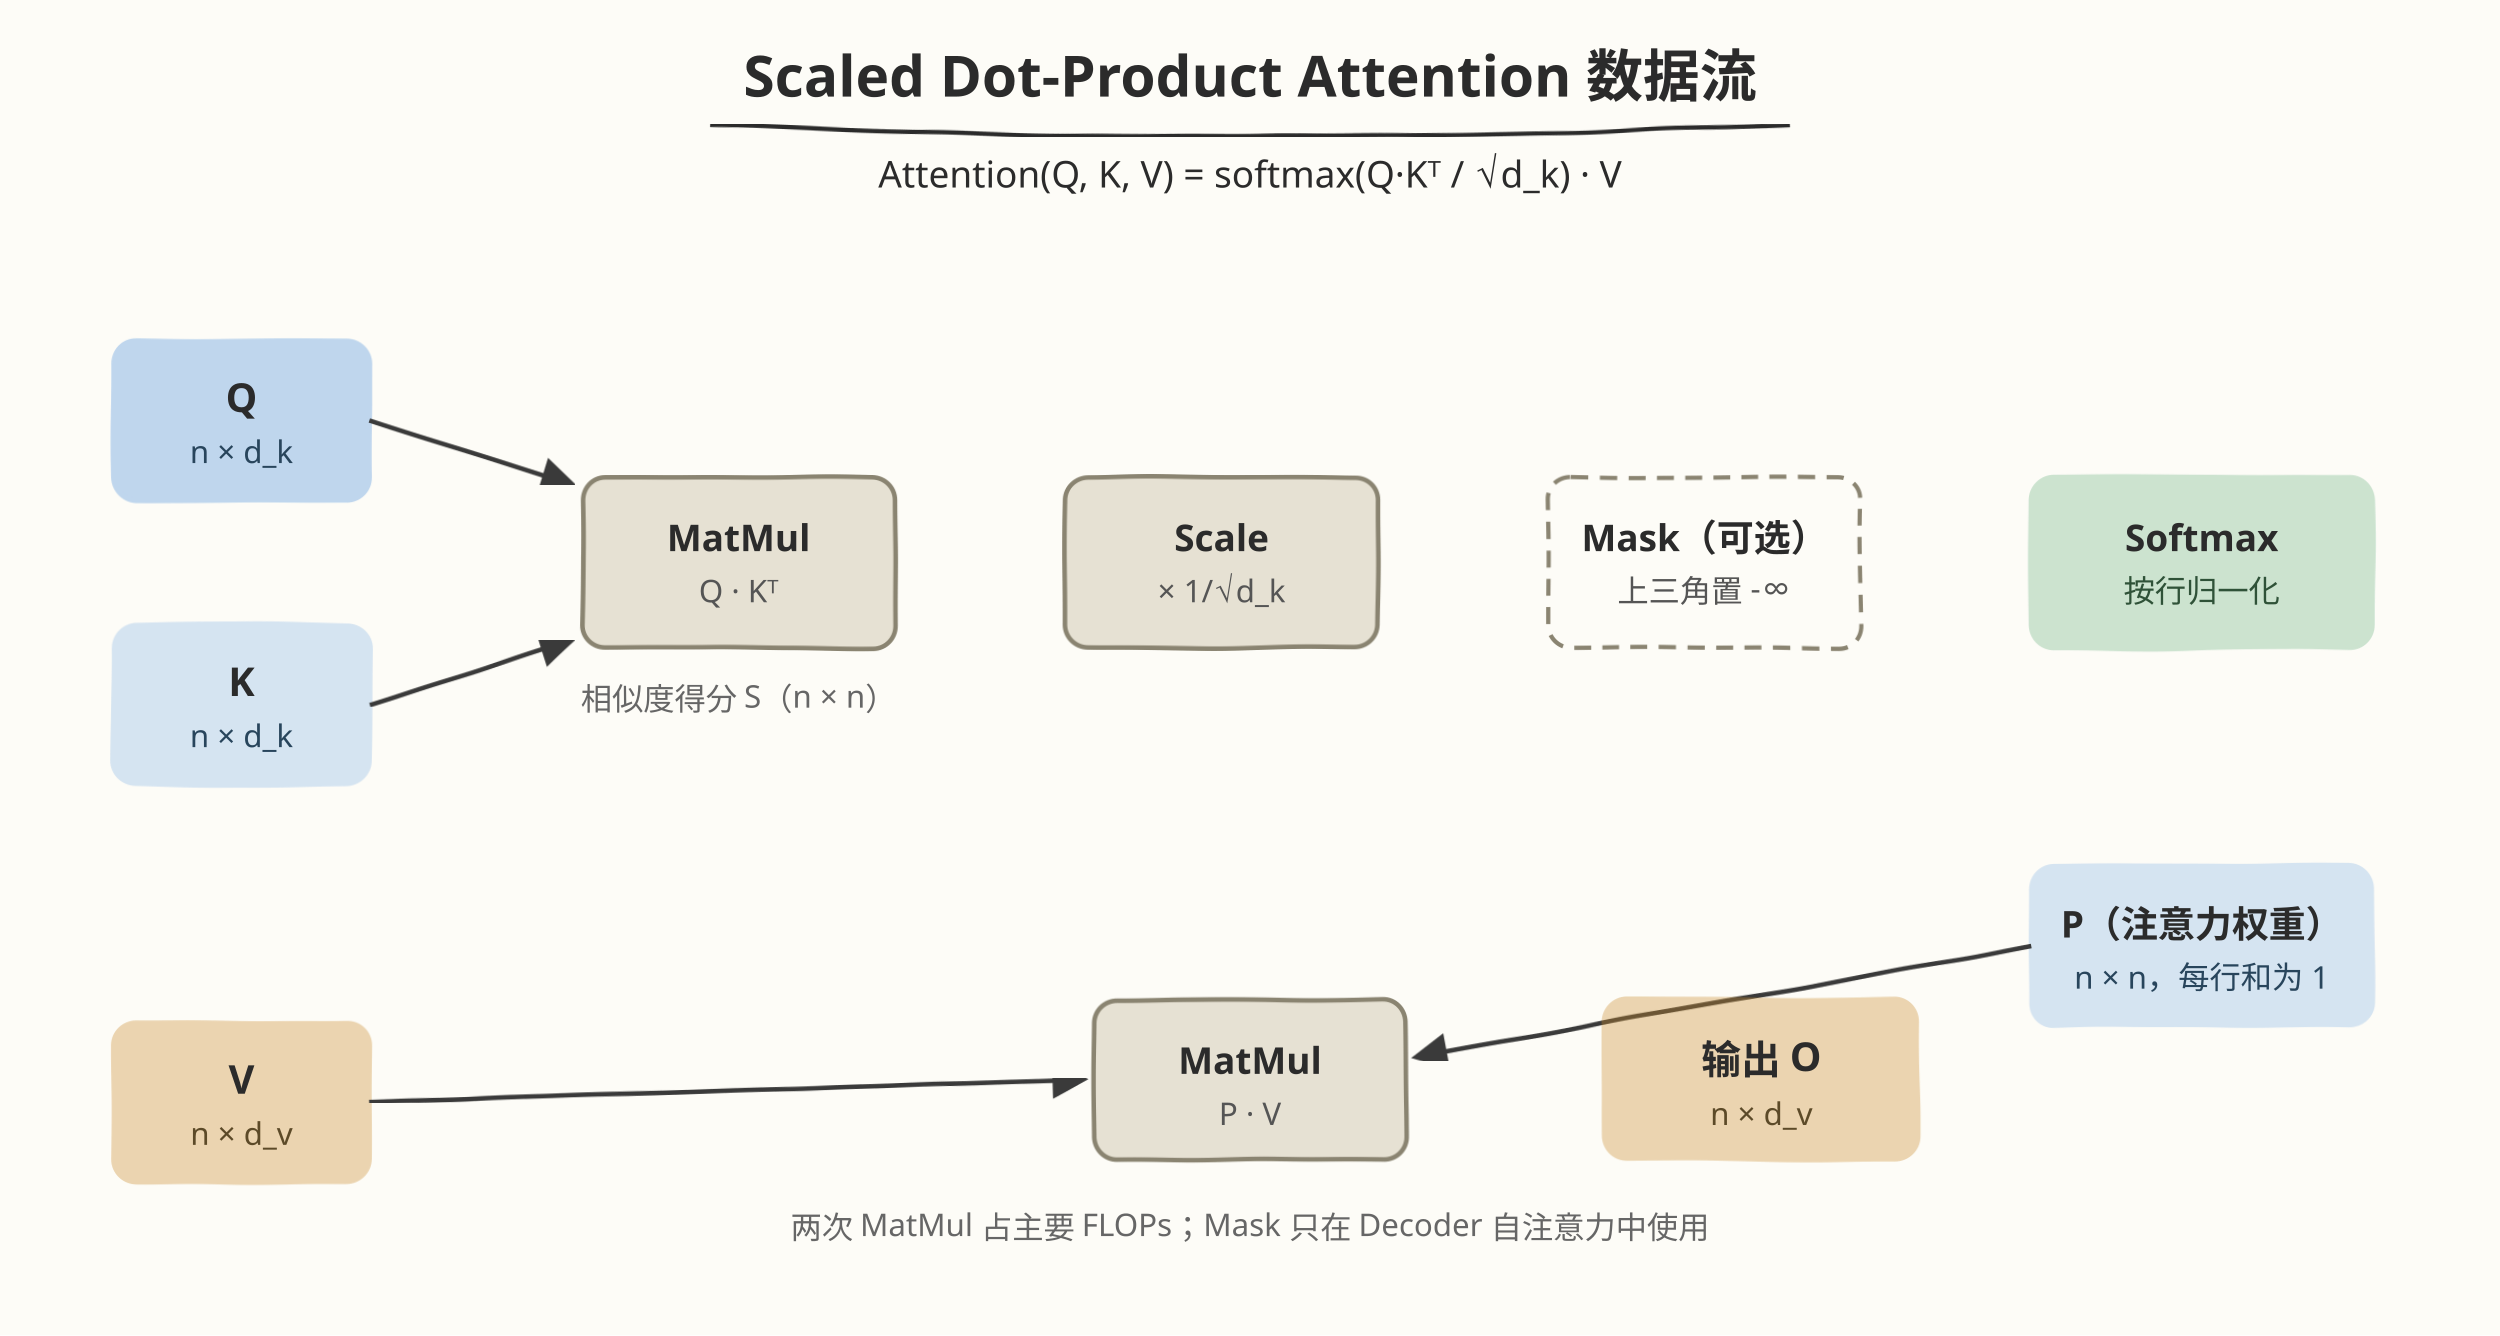
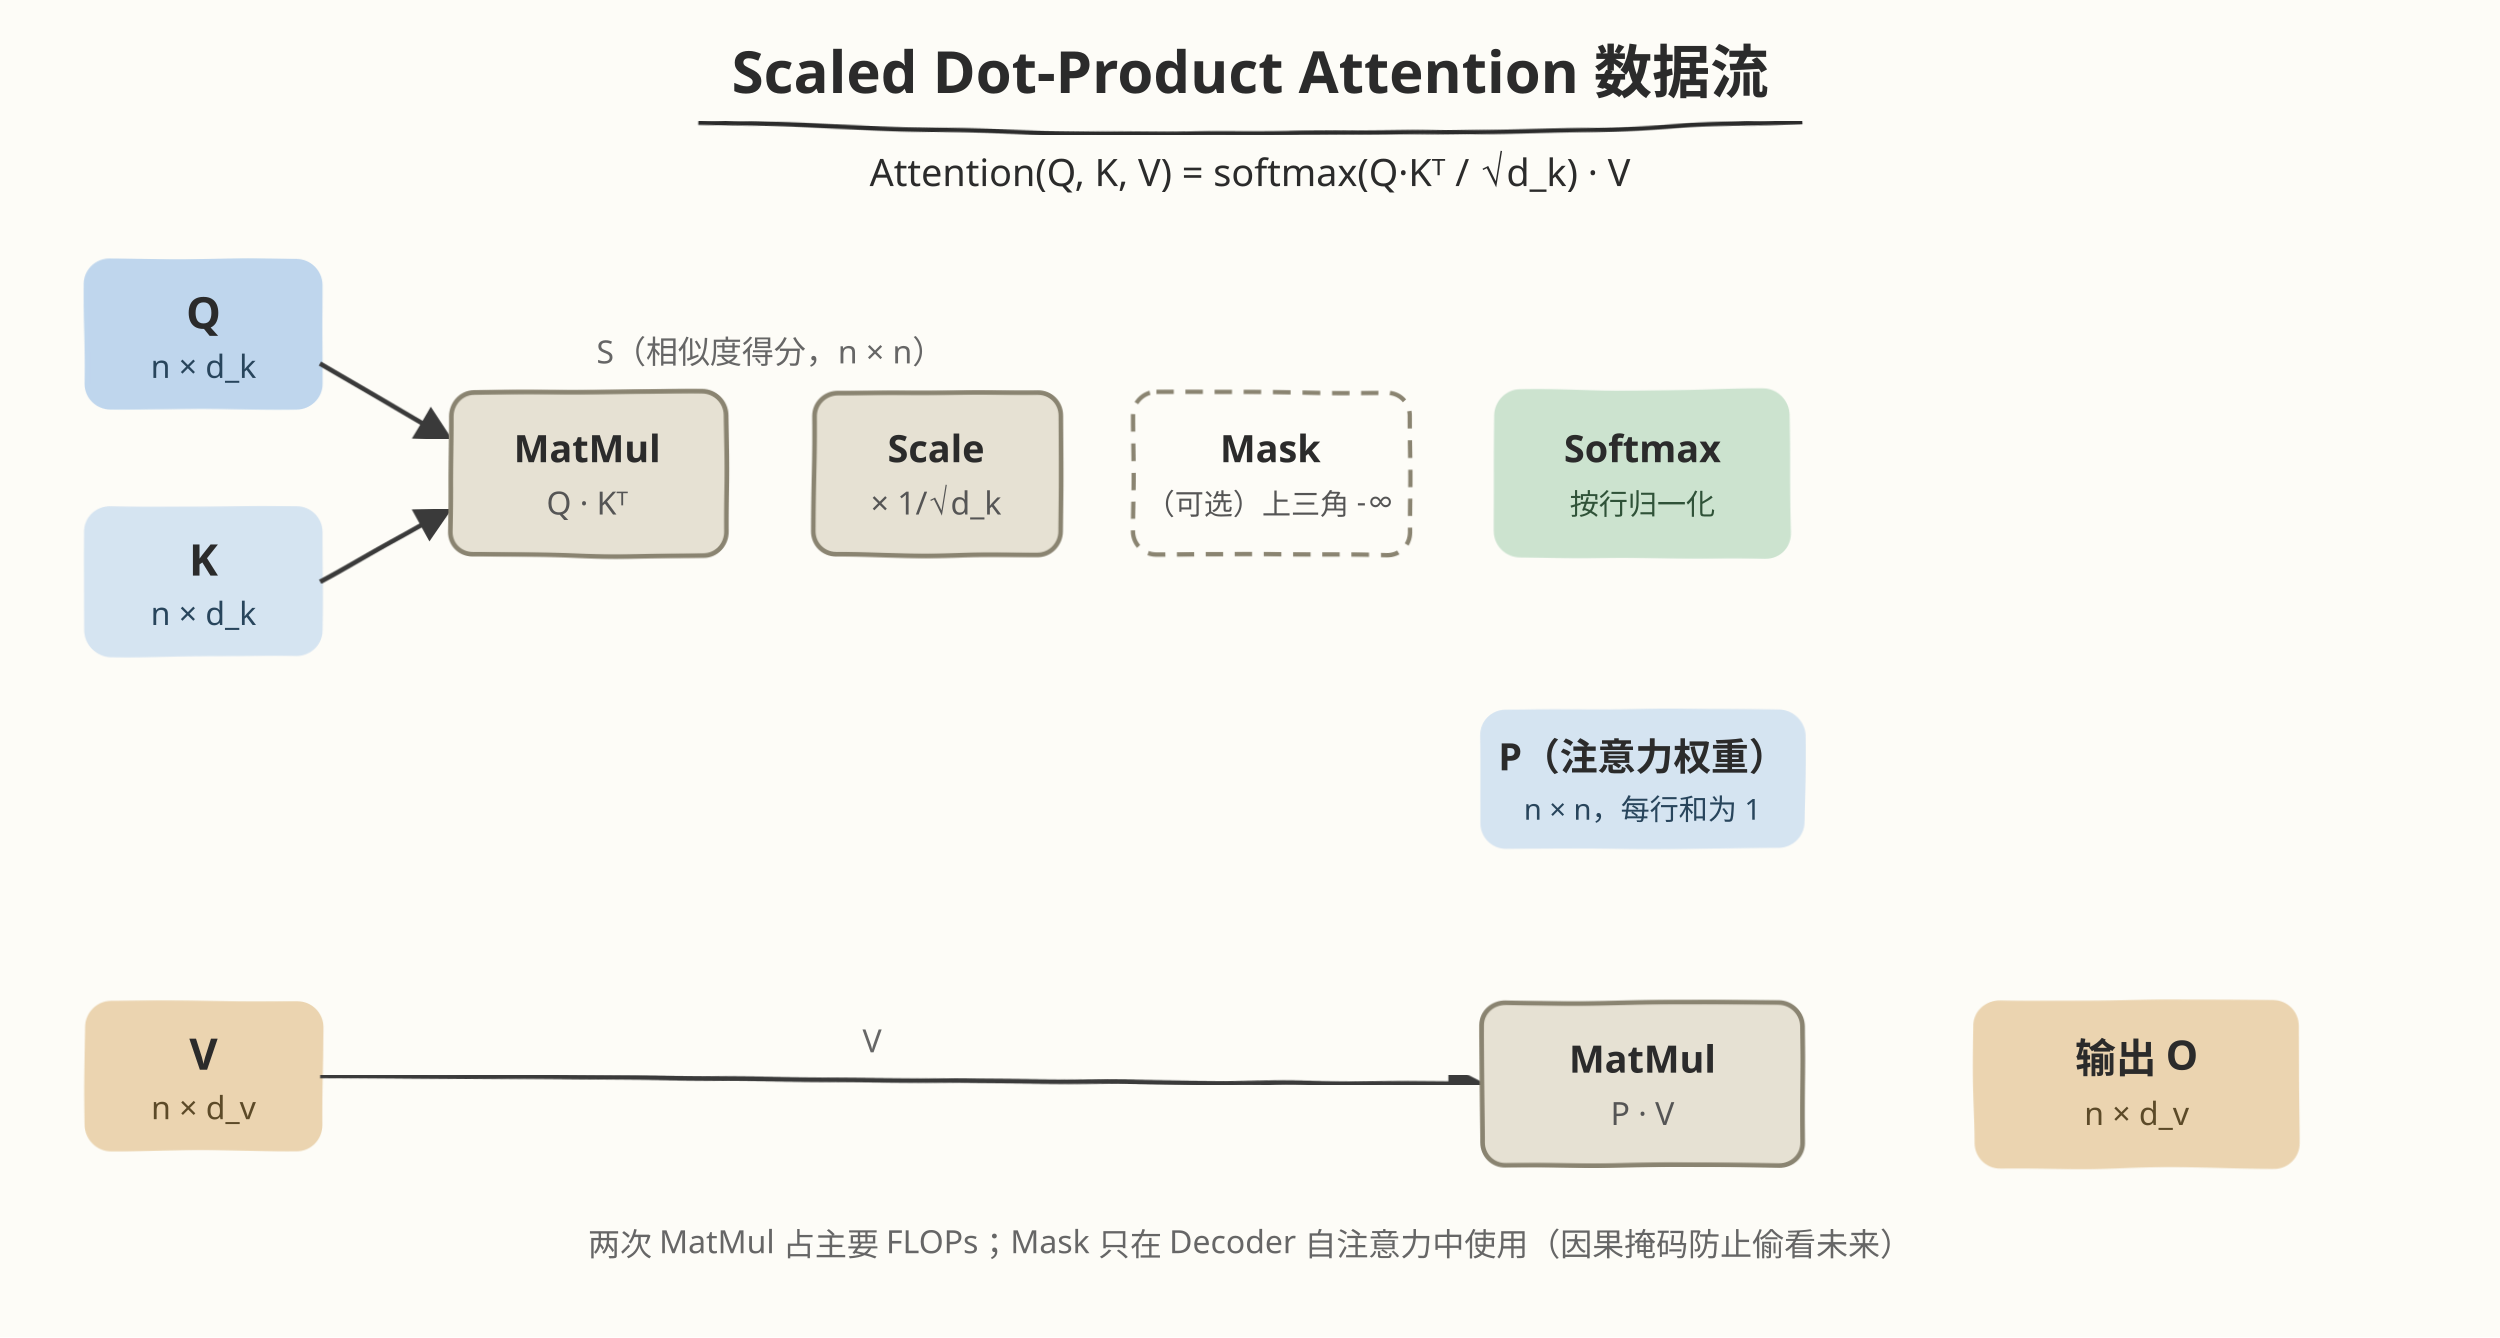
- <svg xmlns="http://www.w3.org/2000/svg" width="880" height="470" viewBox="0 0 880 470" font-family="'Comic Sans MS','Marker Felt','Segoe UI',cursive">
+ <svg xmlns="http://www.w3.org/2000/svg" width="860" height="460" viewBox="0 0 860 460" font-family="'Comic Sans MS','Kaiti SC','Marker Felt','Segoe UI',cursive">
  <defs>
    <filter id="sk" x="-3%" y="-3%" width="106%" height="106%">
      <feTurbulence type="fractalNoise" baseFrequency="0.018" numOctaves="2" seed="13" result="n" />
      <feDisplacementMap in="SourceGraphic" in2="n" scale="1.8" />
    </filter>
    <marker id="ar" markerWidth="8" markerHeight="8" refX="6" refY="4" orient="auto">
      <path d="M0,0 L8,4 L0,8 z" fill="#3a3a3a" />
    </marker>
  </defs>
-   <rect width="880" height="470" fill="#fdfcf7" />
-   <text x="440" y="34" text-anchor="middle" font-size="20" font-weight="bold" fill="#2b2b2b">Scaled Dot-Product Attention 数据流</text>
-   <path d="M 250 44 Q 440 52 630 44" stroke="#2b2b2b" stroke-width="1.5" fill="none" filter="url(#sk)" />
-   <text x="440" y="66" text-anchor="middle" font-size="13" fill="#2b2b2b">Attention(Q, K, V) = softmax(Q·Kᵀ / √d_k) · V</text>
+   <rect width="860" height="460" fill="#fdfcf7" />
+   <text x="430" y="32" text-anchor="middle" font-size="20" font-weight="bold" fill="#2b2b2b">Scaled Dot-Product Attention 数据流</text>
+   <path d="M 240 42 Q 430 50 620 42" stroke="#2b2b2b" stroke-width="1.5" fill="none" filter="url(#sk)" />
+   <text x="430" y="64" text-anchor="middle" font-size="13" fill="#2b2b2b">Attention(Q, K, V) = softmax(Q·Kᵀ / √d_k) · V</text>
  <g filter="url(#sk)">
-     <rect x="40" y="120" width="90" height="56" rx="8" fill="#4a8edb" opacity="0.35" stroke="#4a8edb" stroke-width="1.8" />
+     <rect x="30" y="90" width="80" height="50" rx="8" fill="#4a8edb" opacity="0.35" stroke="#4a8edb" stroke-width="1.8" />
  </g>
-   <text x="85" y="145" text-anchor="middle" font-size="14" font-weight="bold" fill="#2b2b2b">Q</text>
-   <text x="85" y="163" text-anchor="middle" font-size="11" fill="#28455c">n × d_k</text>
+   <text x="70" y="113" text-anchor="middle" font-size="15" font-weight="bold" fill="#2b2b2b">Q</text>
+   <text x="70" y="130" text-anchor="middle" font-size="11" fill="#28455c">n × d_k</text>
  <g filter="url(#sk)">
-     <rect x="40" y="220" width="90" height="56" rx="8" fill="#4a8edb" opacity="0.22" stroke="#4a8edb" stroke-width="1.8" />
+     <rect x="30" y="175" width="80" height="50" rx="8" fill="#4a8edb" opacity="0.22" stroke="#4a8edb" stroke-width="1.8" />
  </g>
-   <text x="85" y="245" text-anchor="middle" font-size="14" font-weight="bold" fill="#2b2b2b">K</text>
-   <text x="85" y="263" text-anchor="middle" font-size="11" fill="#28455c">n × d_k</text>
+   <text x="70" y="198" text-anchor="middle" font-size="15" font-weight="bold" fill="#2b2b2b">K</text>
+   <text x="70" y="215" text-anchor="middle" font-size="11" fill="#28455c">n × d_k</text>
+   <path d="M 110 125 L 153 150" stroke="#3a3a3a" stroke-width="1.6" marker-end="url(#ar)" filter="url(#sk)" />
+   <path d="M 110 200 L 153 176" stroke="#3a3a3a" stroke-width="1.6" marker-end="url(#ar)" filter="url(#sk)" />
  <g filter="url(#sk)">
-     <rect x="40" y="360" width="90" height="56" rx="8" fill="#c98a2b" opacity="0.35" stroke="#c98a2b" stroke-width="1.8" />
+     <rect x="155" y="135" width="95" height="56" rx="8" fill="#e6e1d3" stroke="#8a8471" stroke-width="1.6" />
  </g>
-   <text x="85" y="385" text-anchor="middle" font-size="14" font-weight="bold" fill="#2b2b2b">V</text>
-   <text x="85" y="403" text-anchor="middle" font-size="11" fill="#5c4a28">n × d_v</text>
-   <path d="M 130 148 L 200 170" stroke="#3a3a3a" stroke-width="1.6" marker-end="url(#ar)" filter="url(#sk)" />
-   <path d="M 130 248 L 200 226" stroke="#3a3a3a" stroke-width="1.6" marker-end="url(#ar)" filter="url(#sk)" />
+   <text x="202" y="159" text-anchor="middle" font-size="13" font-weight="bold" fill="#2b2b2b">MatMul</text>
+   <text x="202" y="177" text-anchor="middle" font-size="11" fill="#555">Q · Kᵀ</text>
+   <path d="M 250 163 L 278 163" stroke="#3a3a3a" stroke-width="1.6" marker-end="url(#ar)" filter="url(#sk)" />
  <g filter="url(#sk)">
-     <rect x="205" y="168" width="110" height="60" rx="8" fill="#e6e1d3" stroke="#8a8471" stroke-width="1.6" />
+     <rect x="280" y="135" width="85" height="56" rx="8" fill="#e6e1d3" stroke="#8a8471" stroke-width="1.6" />
  </g>
-   <text x="260" y="194" text-anchor="middle" font-size="13" font-weight="bold" fill="#2b2b2b">MatMul</text>
-   <text x="260" y="212" text-anchor="middle" font-size="11" fill="#555">Q · Kᵀ</text>
-   <path d="M 315 198 L 370 198" stroke="#3a3a3a" stroke-width="1.6" marker-end="url(#ar)" filter="url(#sk)" />
+   <text x="322" y="159" text-anchor="middle" font-size="13" font-weight="bold" fill="#2b2b2b">Scale</text>
+   <text x="322" y="177" text-anchor="middle" font-size="11" fill="#555">× 1/√d_k</text>
+   <path d="M 365 163 L 388 163" stroke="#3a3a3a" stroke-width="1.6" marker-end="url(#ar)" filter="url(#sk)" />
  <g filter="url(#sk)">
-     <rect x="375" y="168" width="110" height="60" rx="8" fill="#e6e1d3" stroke="#8a8471" stroke-width="1.6" />
+     <rect x="390" y="135" width="95" height="56" rx="8" fill="none" stroke="#8a8471" stroke-width="1.5" stroke-dasharray="6 4" />
  </g>
-   <text x="430" y="194" text-anchor="middle" font-size="13" font-weight="bold" fill="#2b2b2b">Scale</text>
-   <text x="430" y="212" text-anchor="middle" font-size="11" fill="#555">× 1/√d_k</text>
-   <path d="M 485 198 L 540 198" stroke="#3a3a3a" stroke-width="1.6" marker-end="url(#ar)" filter="url(#sk)" />
+   <text x="437" y="159" text-anchor="middle" font-size="13" font-weight="bold" fill="#2b2b2b">Mask</text>
+   <text x="437" y="177" text-anchor="middle" font-size="10" fill="#555">（可选）上三角 -∞</text>
+   <path d="M 485 163 L 513 163" stroke="#3a3a3a" stroke-width="1.6" marker-end="url(#ar)" filter="url(#sk)" />
  <g filter="url(#sk)">
-     <rect x="545" y="168" width="110" height="60" rx="8" fill="none" stroke="#8a8471" stroke-width="1.5" stroke-dasharray="6 4" />
+     <rect x="515" y="135" width="100" height="56" rx="8" fill="#57a773" opacity="0.30" stroke="#57a773" stroke-width="1.8" />
  </g>
-   <text x="600" y="194" text-anchor="middle" font-size="13" font-weight="bold" fill="#2b2b2b">Mask（可选）</text>
-   <text x="600" y="212" text-anchor="middle" font-size="11" fill="#555">上三角置 -∞</text>
-   <path d="M 655 198 L 710 198" stroke="#3a3a3a" stroke-width="1.6" marker-end="url(#ar)" filter="url(#sk)" />
+   <text x="565" y="159" text-anchor="middle" font-size="13" font-weight="bold" fill="#2b2b2b">Softmax</text>
+   <text x="565" y="177" text-anchor="middle" font-size="10" fill="#2f5238">按行归一化</text>
+   <text x="265" y="125" text-anchor="middle" font-size="11" fill="#666">S（相似度得分，n × n）</text>
+   <path d="M 565 191 L 565 243" stroke="#3a3a3a" stroke-width="1.6" marker-end="url(#ar)" filter="url(#sk)" />
  <g filter="url(#sk)">
-     <rect x="715" y="168" width="120" height="60" rx="8" fill="#57a773" opacity="0.30" stroke="#57a773" stroke-width="1.8" />
+     <rect x="510" y="245" width="110" height="46" rx="8" fill="#4a8edb" opacity="0.22" stroke="#4a8edb" stroke-width="1.8" />
  </g>
-   <text x="775" y="194" text-anchor="middle" font-size="13" font-weight="bold" fill="#2b2b2b">Softmax</text>
-   <text x="775" y="212" text-anchor="middle" font-size="11" fill="#2f5238">按行归一化</text>
-   <path d="M 775 228 L 775 300" stroke="#3a3a3a" stroke-width="1.6" marker-end="url(#ar)" filter="url(#sk)" />
+   <text x="565" y="265" text-anchor="middle" font-size="13" font-weight="bold" fill="#2b2b2b">P（注意力权重）</text>
+   <text x="565" y="282" text-anchor="middle" font-size="10" fill="#28455c">n × n，每行和为 1</text>
+   <path d="M 565 291 L 565 343" stroke="#3a3a3a" stroke-width="1.6" marker-end="url(#ar)" filter="url(#sk)" />
  <g filter="url(#sk)">
-     <rect x="715" y="305" width="120" height="56" rx="8" fill="#4a8edb" opacity="0.22" stroke="#4a8edb" stroke-width="1.8" />
+     <rect x="30" y="345" width="80" height="50" rx="8" fill="#c98a2b" opacity="0.35" stroke="#c98a2b" stroke-width="1.8" />
  </g>
-   <text x="775" y="330" text-anchor="middle" font-size="13" font-weight="bold" fill="#2b2b2b">P（注意力权重）</text>
-   <text x="775" y="348" text-anchor="middle" font-size="11" fill="#28455c">n × n，每行和为 1</text>
-   <path d="M 130 388 L 380 380" stroke="#3a3a3a" stroke-width="1.6" marker-end="url(#ar)" filter="url(#sk)" />
-   <path d="M 715 333 L 500 372" stroke="#3a3a3a" stroke-width="1.6" marker-end="url(#ar)" filter="url(#sk)" />
+   <text x="70" y="368" text-anchor="middle" font-size="15" font-weight="bold" fill="#2b2b2b">V</text>
+   <text x="70" y="385" text-anchor="middle" font-size="11" fill="#5c4a28">n × d_v</text>
+   <path d="M 110 370 L 508 373" stroke="#3a3a3a" stroke-width="1.6" marker-end="url(#ar)" filter="url(#sk)" />
+   <text x="300" y="362" text-anchor="middle" font-size="11" fill="#666">V</text>
  <g filter="url(#sk)">
-     <rect x="385" y="352" width="110" height="56" rx="8" fill="#e6e1d3" stroke="#8a8471" stroke-width="1.6" />
+     <rect x="510" y="345" width="110" height="56" rx="8" fill="#e6e1d3" stroke="#8a8471" stroke-width="1.6" />
  </g>
-   <text x="440" y="378" text-anchor="middle" font-size="13" font-weight="bold" fill="#2b2b2b">MatMul</text>
-   <text x="440" y="396" text-anchor="middle" font-size="11" fill="#555">P · V</text>
-   <path d="M 495 380 L 560 380" stroke="#3a3a3a" stroke-width="1.6" marker-end="url(#ar)" filter="url(#sk)" />
+   <text x="565" y="369" text-anchor="middle" font-size="13" font-weight="bold" fill="#2b2b2b">MatMul</text>
+   <text x="565" y="387" text-anchor="middle" font-size="11" fill="#555">P · V</text>
+   <path d="M 620 373 L 678 373" stroke="#3a3a3a" stroke-width="1.6" marker-end="url(#ar)" filter="url(#sk)" />
  <g filter="url(#sk)">
-     <rect x="565" y="352" width="110" height="56" rx="8" fill="#c98a2b" opacity="0.35" stroke="#c98a2b" stroke-width="1.8" />
+     <rect x="680" y="345" width="110" height="56" rx="8" fill="#c98a2b" opacity="0.35" stroke="#c98a2b" stroke-width="1.8" />
  </g>
-   <text x="620" y="378" text-anchor="middle" font-size="14" font-weight="bold" fill="#2b2b2b">输出 O</text>
-   <text x="620" y="396" text-anchor="middle" font-size="11" fill="#5c4a28">n × d_v</text>
-   <text x="260" y="250" text-anchor="middle" font-size="11" fill="#666">相似度得分 S（n × n）</text>
-   <text x="440" y="436" text-anchor="middle" font-size="11" fill="#666">两次 MatMul 占主要 FLOPs；Mask 只在 Decoder 自注意力中使用</text>
+   <text x="735" y="369" text-anchor="middle" font-size="14" font-weight="bold" fill="#2b2b2b">输出 O</text>
+   <text x="735" y="387" text-anchor="middle" font-size="11" fill="#5c4a28">n × d_v</text>
+   <text x="430" y="432" text-anchor="middle" font-size="11" fill="#666">两次 MatMul 占主要 FLOPs；Mask 只在 Decoder 自注意力中使用（因果掩码防止偷看未来）</text>
</svg>
